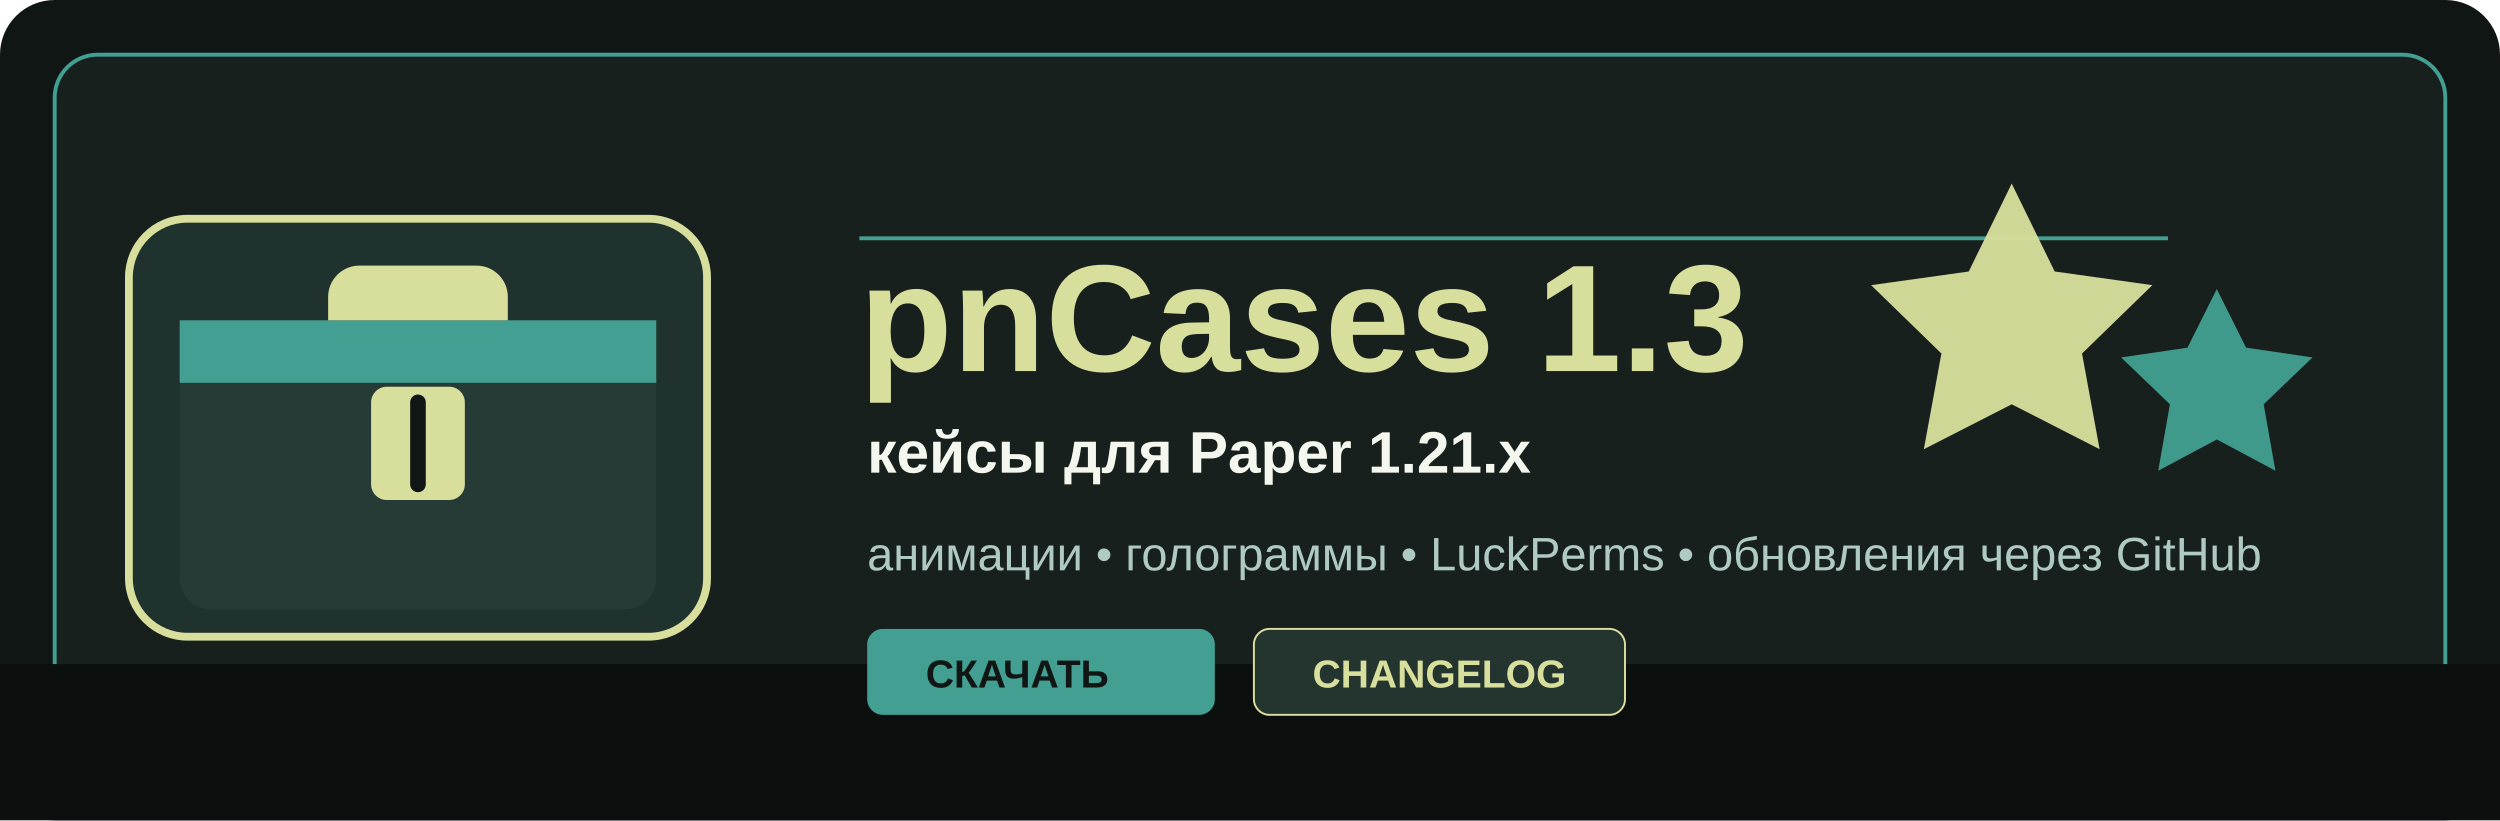
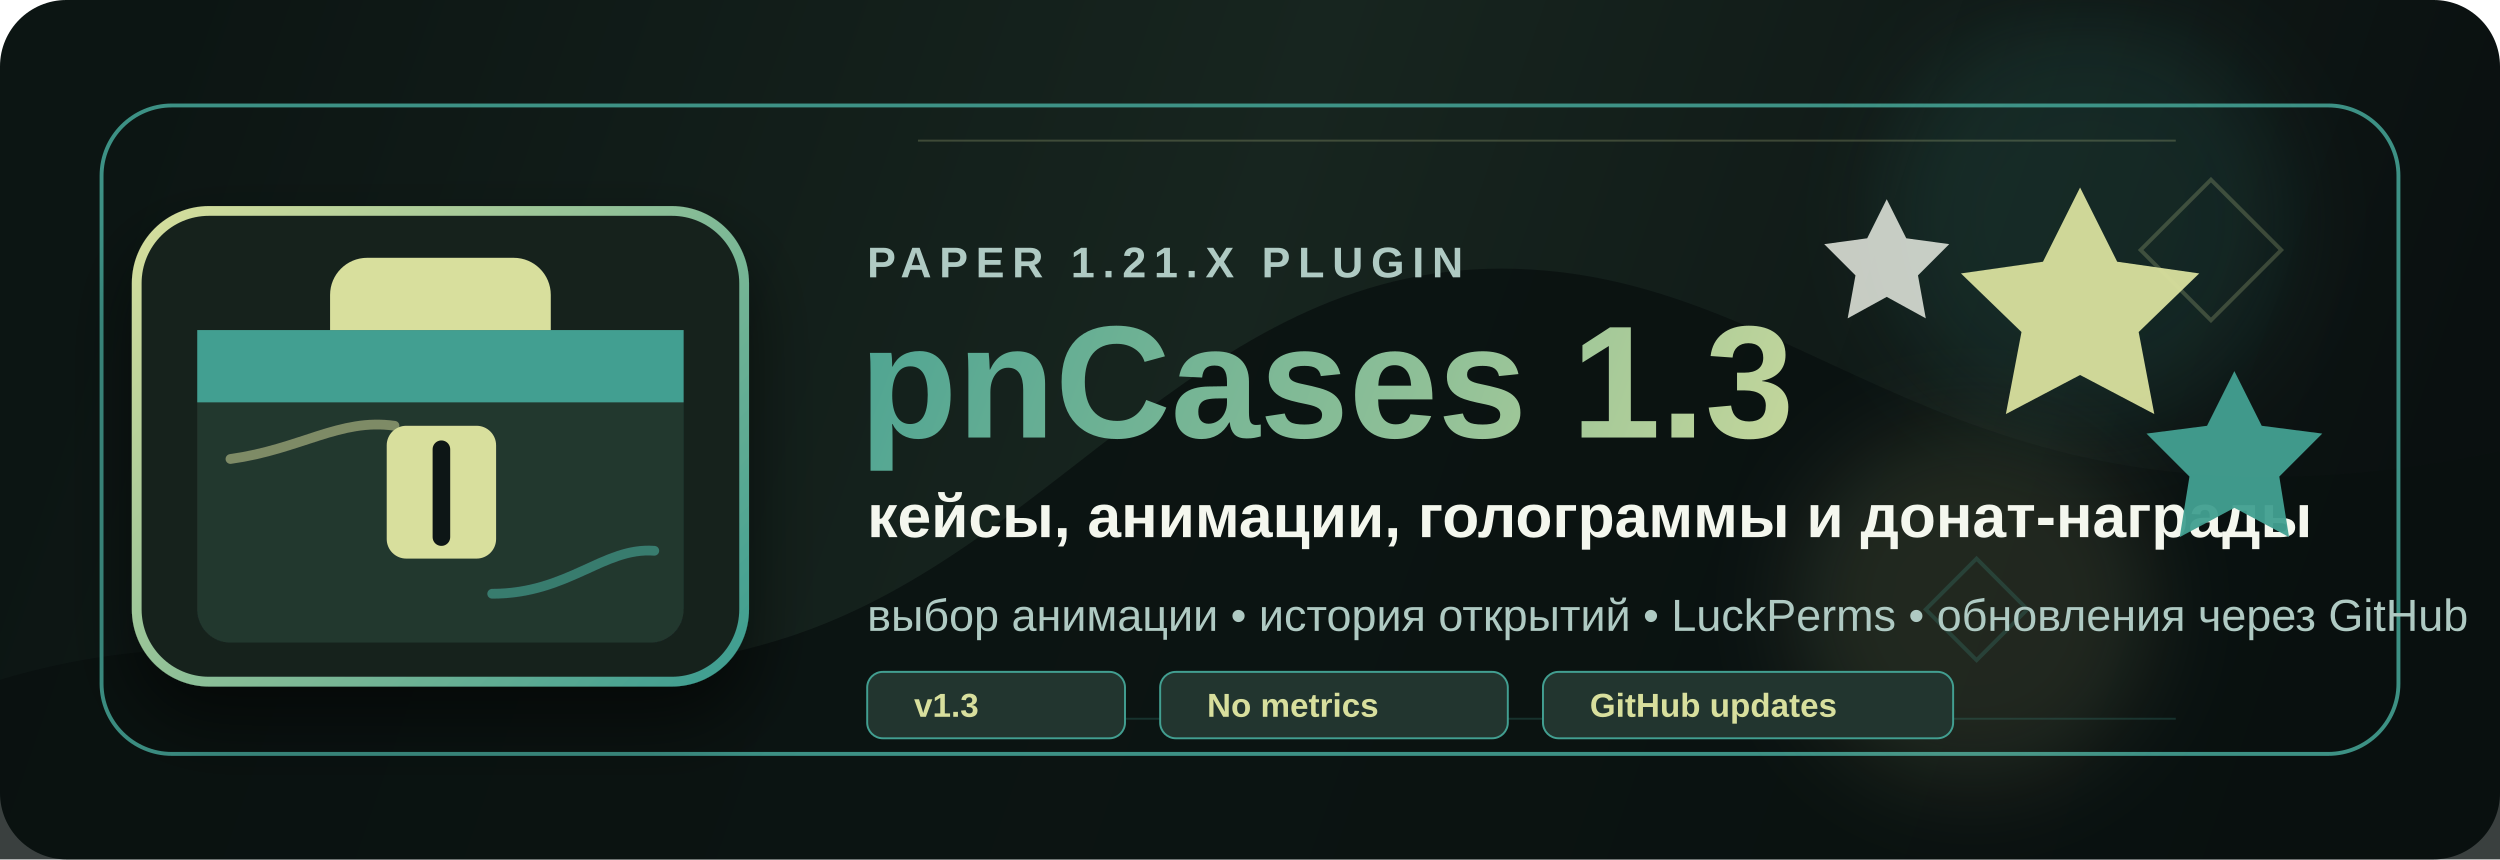
- <svg xmlns="http://www.w3.org/2000/svg" width="1280" height="420" viewBox="0 0 1280 420" fill="none">
-   <rect width="1280" height="420" rx="28" fill="#101614" />
-   <rect x="28" y="28" width="1224" height="364" rx="22" fill="#17201D" stroke="#429F91" stroke-width="2" />
-   <path d="M0 340H1280V420H0V340Z" fill="#0B100F" />
-   <path d="M96 112H332C348.569 112 362 125.431 362 142V296C362 312.569 348.569 326 332 326H96C79.431 326 66 312.569 66 296V142C66 125.431 79.431 112 96 112Z" fill="#20322D" stroke="#D8DF9D" stroke-width="4" />
-   <path d="M92 164H336V296C336 304.837 328.837 312 320 312H108C99.163 312 92 304.837 92 296V164Z" fill="#263B35" />
-   <path d="M92 164H336V196H92V164Z" fill="#429F91" />
-   <path d="M184 136H244C252.837 136 260 143.163 260 152V164H168V152C168 143.163 175.163 136 184 136Z" fill="#D8DF9D" />
-   <rect x="190" y="198" width="48" height="58" rx="8" fill="#D8DF9D" />
-   <path d="M214 206V248" stroke="#101614" stroke-width="8" stroke-linecap="round" />
-   <path d="M440 122H1110" stroke="#429F91" stroke-width="2" />
-   <text x="440" y="190" fill="#D8DF9D" font-family="Segoe UI, Arial, sans-serif" font-size="78" font-weight="800">pnCases 1.3</text>
-   <text x="444" y="242" fill="#F4F7EE" font-family="Segoe UI, Arial, sans-serif" font-size="30" font-weight="600">кейсы для Paper 1.21.x</text>
-   <text x="444" y="292" fill="#AFCAC3" font-family="Segoe UI, Arial, sans-serif" font-size="24">анимации • голограммы • LuckPerms • обновления через GitHub</text>
-   <rect x="444" y="322" width="178" height="44" rx="8" fill="#429F91" />
-   <text x="474" y="352" fill="#101614" font-family="Segoe UI, Arial, sans-serif" font-size="20" font-weight="800">СКАЧАТЬ</text>
-   <rect x="642" y="322" width="190" height="44" rx="8" fill="#24342F" stroke="#D8DF9D" />
-   <text x="672" y="352" fill="#D8DF9D" font-family="Segoe UI, Arial, sans-serif" font-size="20" font-weight="700">CHANGELOG</text>
-   <path d="M1030 94L1052 139L1102 146L1066 181L1075 230L1030 207L985 230L994 181L958 146L1008 139L1030 94Z" fill="#D8DF9D" opacity="0.95" />
-   <path d="M1135 148L1150 178L1184 183L1159 207L1165 241L1135 225L1105 241L1111 207L1086 183L1120 178L1135 148Z" fill="#429F91" opacity="0.95" />
+ <svg xmlns="http://www.w3.org/2000/svg" width="1280" height="440" viewBox="0 0 1280 440" fill="none">
+   <defs>
+     <linearGradient id="bg" x1="80" y1="40" x2="1180" y2="420" gradientUnits="userSpaceOnUse">
+       <stop stop-color="#0C1513" />
+       <stop offset="0.48" stop-color="#17251F" />
+       <stop offset="1" stop-color="#0A1010" />
+     </linearGradient>
+     <linearGradient id="mint" x1="410" y1="92" x2="970" y2="298" gradientUnits="userSpaceOnUse">
+       <stop stop-color="#429F91" />
+       <stop offset="0.55" stop-color="#8DBF97" />
+       <stop offset="1" stop-color="#D8DF9D" />
+     </linearGradient>
+     <linearGradient id="gold" x1="82" y1="96" x2="350" y2="356" gradientUnits="userSpaceOnUse">
+       <stop stop-color="#D8DF9D" />
+       <stop offset="1" stop-color="#429F91" />
+     </linearGradient>
+     <filter id="soft" x="-40%" y="-40%" width="180%" height="180%" color-interpolation-filters="sRGB">
+       <feGaussianBlur stdDeviation="22" />
+     </filter>
+     <filter id="shadow" x="-20%" y="-20%" width="140%" height="140%" color-interpolation-filters="sRGB">
+       <feDropShadow dx="0" dy="18" stdDeviation="18" flood-color="#020404" flood-opacity="0.55" />
+     </filter>
+   </defs>
+   <rect width="1280" height="440" rx="34" fill="url(#bg)" />
+   <path d="M0 348C154 302 256 374 404 326C545 280 621 128 784 138C936 147 1011 287 1280 231V440H0V348Z" fill="#09100F" opacity="0.8" />
+   <path d="M88 54H1192C1211.88 54 1228 70.118 1228 90V350C1228 369.882 1211.88 386 1192 386H88C68.118 386 52 369.882 52 350V90C52 70.118 68.118 54 88 54Z" stroke="#429F91" stroke-width="2" opacity="0.9" />
+   <circle cx="1068" cy="112" r="104" fill="#429F91" opacity="0.13" filter="url(#soft)" />
+   <circle cx="1010" cy="310" r="92" fill="#D8DF9D" opacity="0.11" filter="url(#soft)" />
+   <g opacity="0.22">
+     <path d="M470 72H1114" stroke="#D8DF9D" stroke-width="1" />
+     <path d="M470 368H1114" stroke="#429F91" stroke-width="1" />
+     <path d="M1132 92L1168 128L1132 164L1096 128L1132 92Z" stroke="#D8DF9D" stroke-width="2" />
+     <path d="M1012 286L1038 312L1012 338L986 312L1012 286Z" stroke="#429F91" stroke-width="2" />
+   </g>
+   <g filter="url(#shadow)">
+     <path d="M107 108H344C364.435 108 381 124.565 381 145V312C381 332.435 364.435 349 344 349H107C86.566 349 70 332.435 70 312V145C70 124.565 86.566 108 107 108Z" fill="#17241F" stroke="url(#gold)" stroke-width="5" />
+     <path d="M101 169H350V312C350 321.389 342.389 329 333 329H118C108.611 329 101 321.389 101 312V169Z" fill="#24372F" />
+     <path d="M101 169H350V206H101V169Z" fill="#429F91" />
+     <path d="M188 132H263C273.493 132 282 140.507 282 151V169H169V151C169 140.507 177.507 132 188 132Z" fill="#D8DF9D" />
+     <rect x="198" y="218" width="56" height="68" rx="10" fill="#D8DF9D" />
+     <path d="M226 230V275" stroke="#101614" stroke-width="9" stroke-linecap="round" />
+     <path d="M118 235C154 230 174 214 202 218" stroke="#D8DF9D" stroke-width="5" stroke-linecap="round" opacity="0.5" />
+     <path d="M252 304C291 304 309 280 335 282" stroke="#429F91" stroke-width="5" stroke-linecap="round" opacity="0.65" />
+   </g>
+   <text x="444" y="142" fill="#AFCAC3" font-family="Segoe UI, Arial, sans-serif" font-size="22" font-weight="700" letter-spacing="4">PAPER 1.21.X PLUGIN</text>
+   <text x="440" y="224" fill="url(#mint)" font-family="Segoe UI, Arial, sans-serif" font-size="82" font-weight="900">pnCases 1.3</text>
+   <text x="444" y="275" fill="#F4F7EE" font-family="Segoe UI, Arial, sans-serif" font-size="31" font-weight="650">кейсы, анимации, голограммы и донат-награды</text>
+   <text x="444" y="323" fill="#AFCAC3" font-family="Segoe UI, Arial, sans-serif" font-size="23">выбор анимации • история открытий • LuckPerms • обновления через GitHub</text>
+   <g>
+     <rect x="444" y="344" width="132" height="34" rx="8" fill="#22352F" stroke="#429F91" />
+     <text x="468" y="367" fill="#D8DF9D" font-family="Segoe UI, Arial, sans-serif" font-size="17" font-weight="750">v1.3</text>
+     <rect x="594" y="344" width="178" height="34" rx="8" fill="#22352F" stroke="#429F91" />
+     <text x="618" y="367" fill="#D8DF9D" font-family="Segoe UI, Arial, sans-serif" font-size="17" font-weight="750">No metrics</text>
+     <rect x="790" y="344" width="210" height="34" rx="8" fill="#22352F" stroke="#429F91" />
+     <text x="814" y="367" fill="#D8DF9D" font-family="Segoe UI, Arial, sans-serif" font-size="17" font-weight="750">GitHub updates</text>
+   </g>
+   <path d="M1065 96L1084 134L1126 140L1095 170L1103 212L1065 192L1027 212L1035 170L1004 140L1046 134L1065 96Z" fill="#D8DF9D" opacity="0.95" />
+   <path d="M1144 190L1158 218L1189 222L1167 244L1172 275L1144 260L1116 275L1121 244L1099 222L1130 218L1144 190Z" fill="#429F91" opacity="0.95" />
+   <path d="M966 102L976 122L998 125L982 141L986 163L966 152L946 163L950 141L934 125L956 122L966 102Z" fill="#F4F7EE" opacity="0.8" />
</svg>
